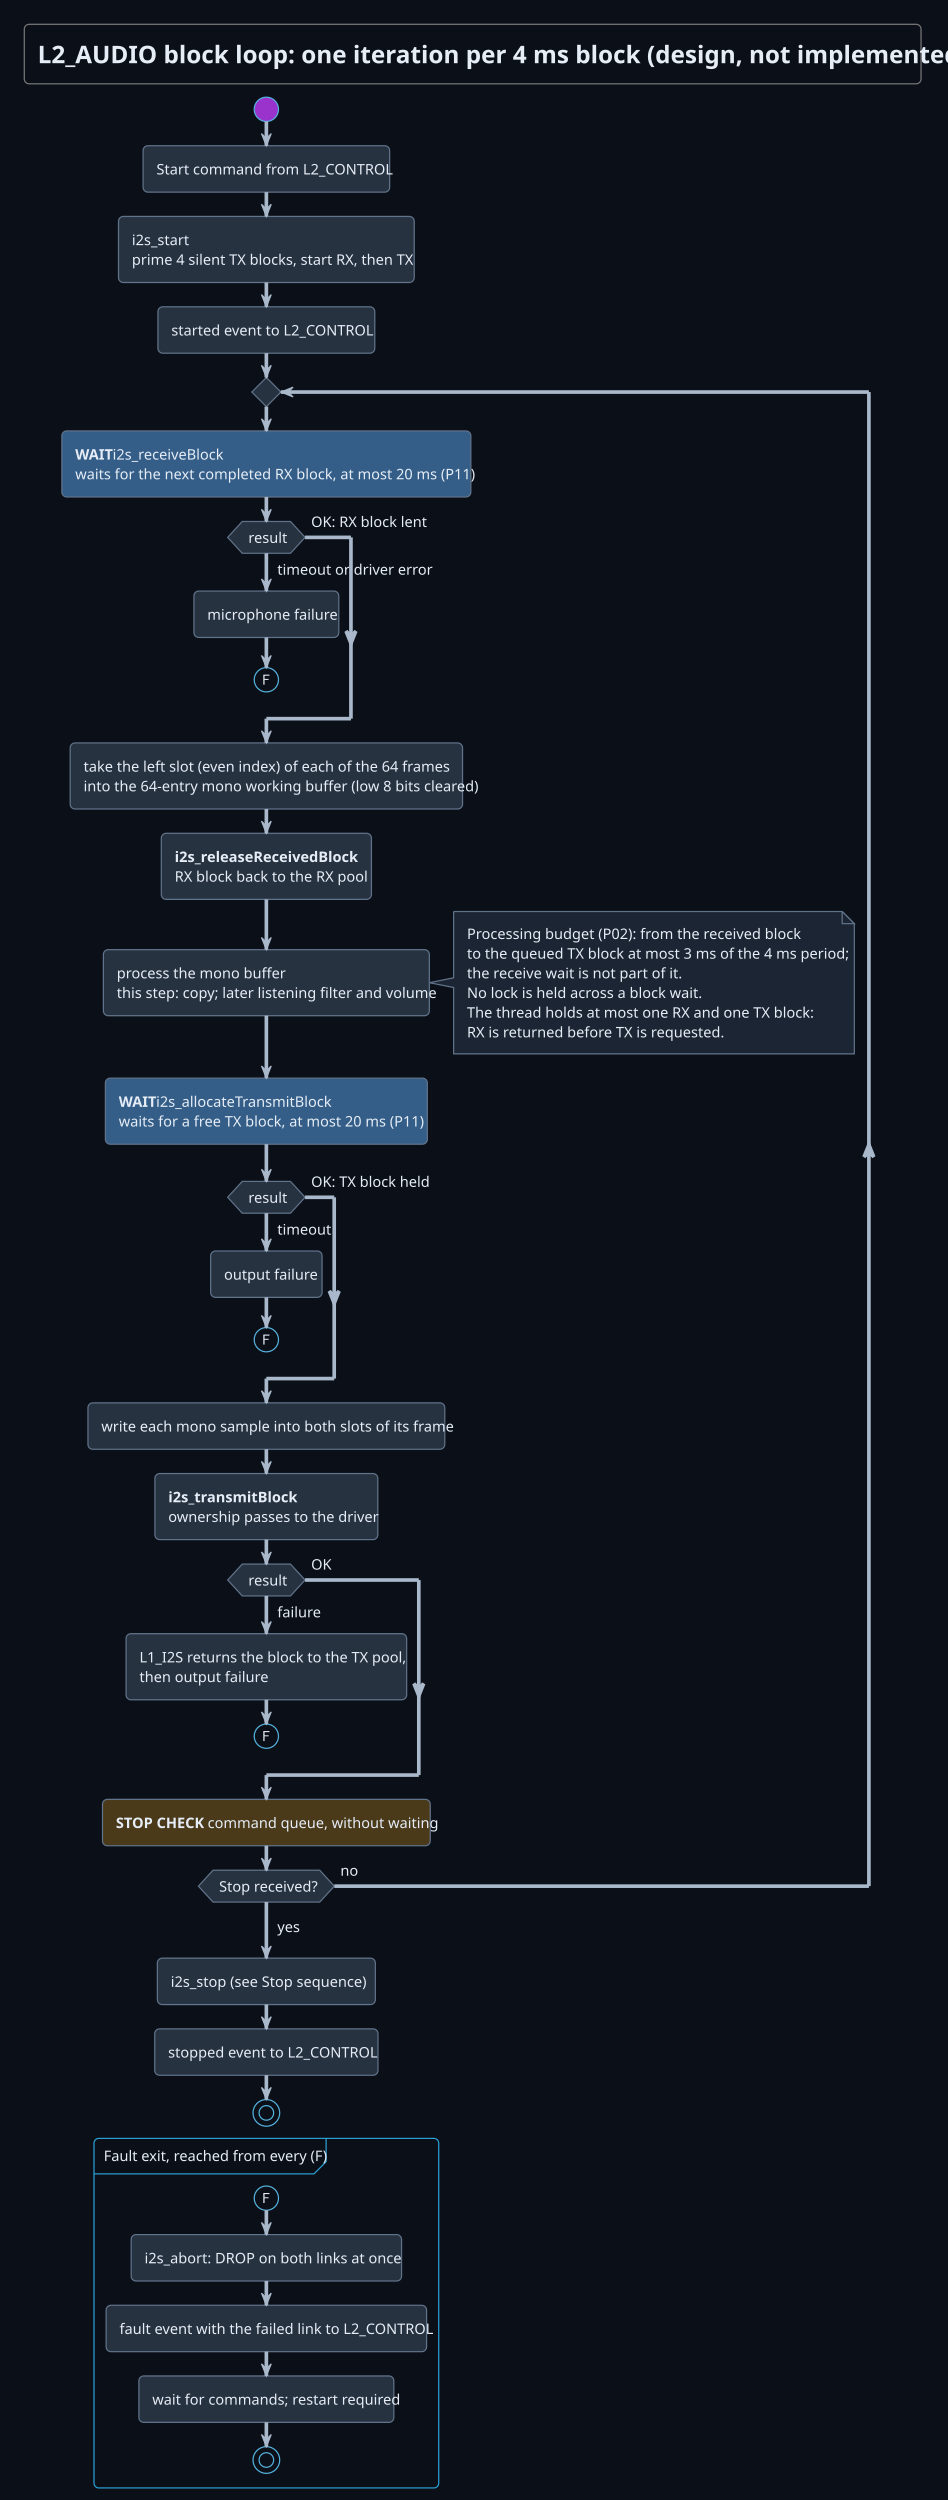
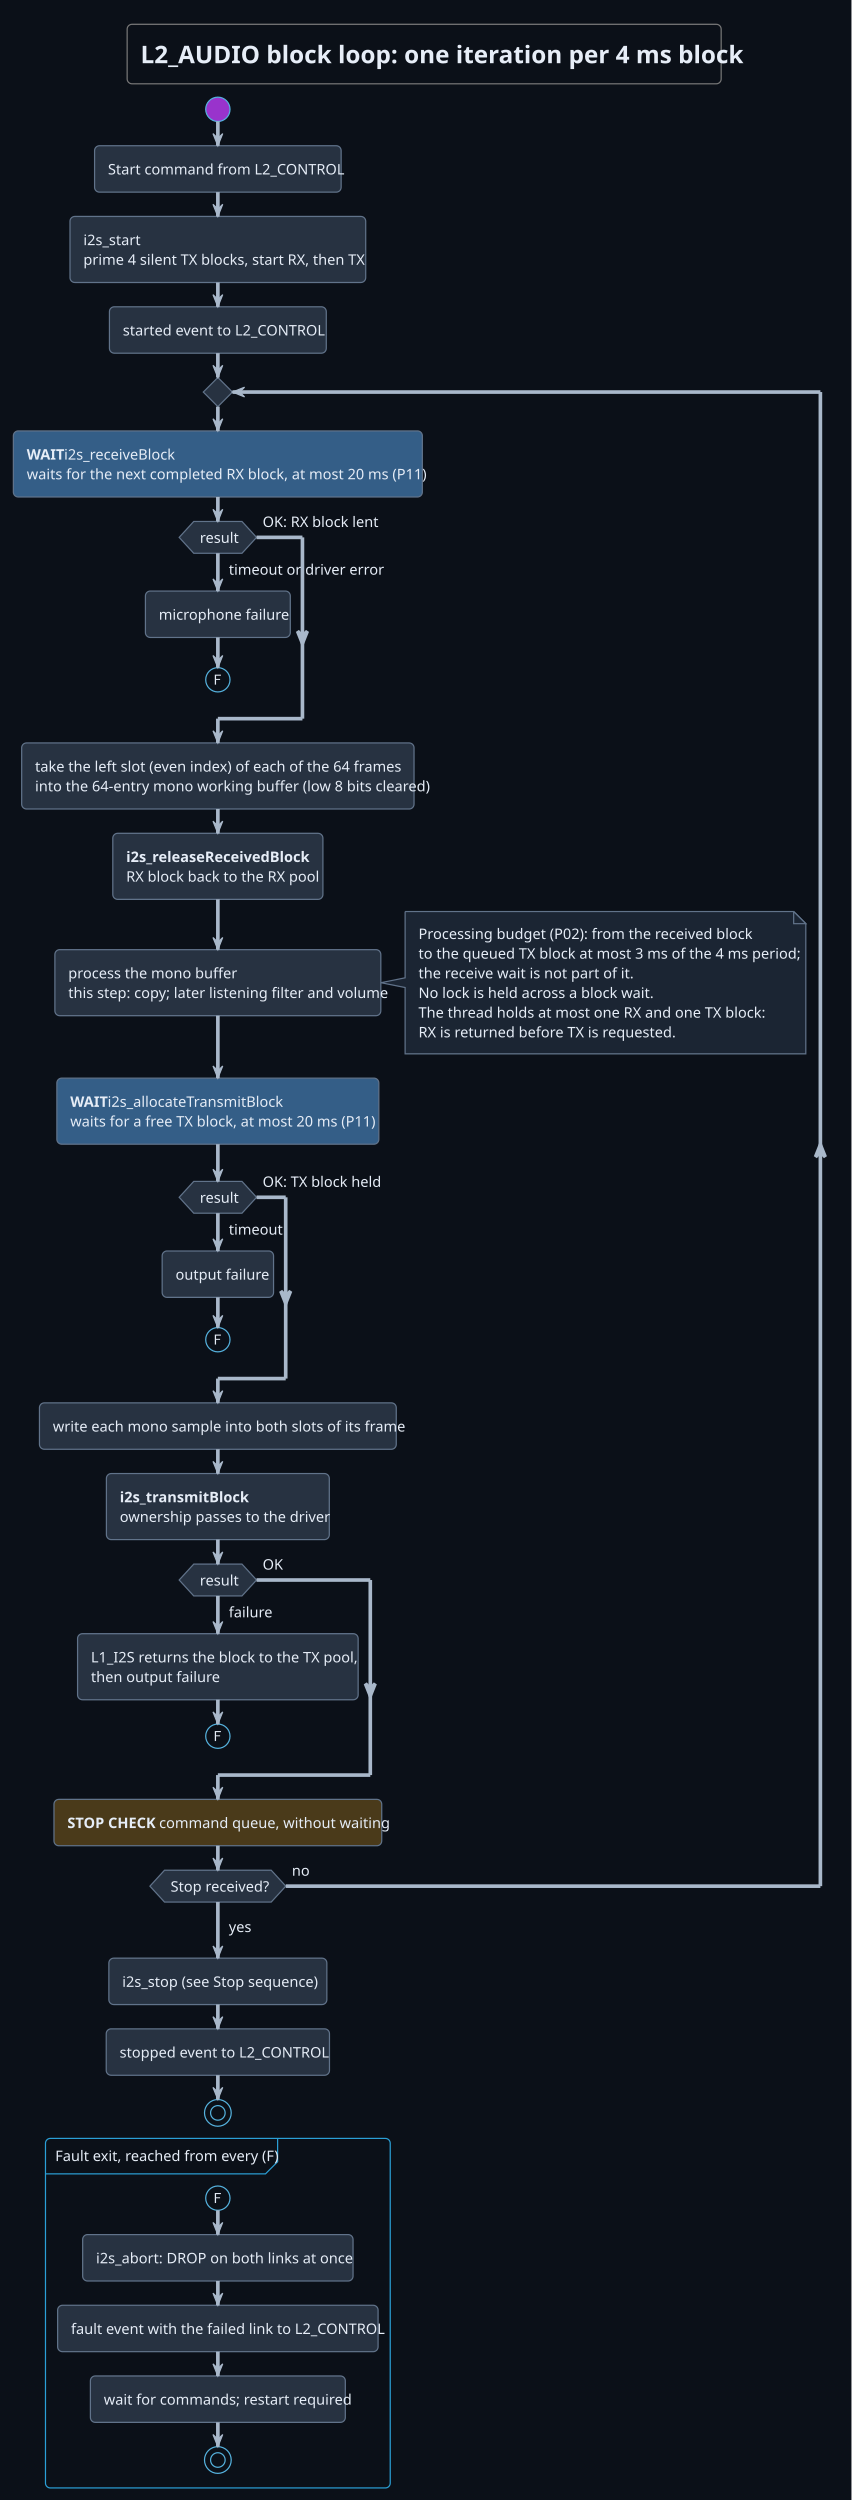
- <svg xmlns="http://www.w3.org/2000/svg" contentStyleType="text/css" data-diagram-type="ACTIVITY" height="2144.792px" preserveAspectRatio="none" style="width:813px;height:2144px;background:#0B1018;" version="1.1" viewBox="0 0 813 2144" width="813.542px" zoomAndPan="magnify">
+ <svg xmlns="http://www.w3.org/2000/svg" contentStyleType="text/css" data-diagram-type="ACTIVITY" height="2144.792px" preserveAspectRatio="none" style="width:730px;height:2144px;background:#0B1018;" version="1.1" viewBox="0 0 730 2144" width="730.208px" zoomAndPan="magnify">
  <defs />
  <g>
-     <rect fill="#0B1018" height="2144.792" style="stroke:none;stroke-width:1.042;" width="813.542" x="0" y="0" />
+     <rect fill="#0B1018" height="2144.792" style="stroke:none;stroke-width:1.042;" width="730.208" x="0" y="0" />
    <g class="title" data-source-line="18">
-       <rect fill="none" height="51.033" rx="4.167" ry="4.167" style="stroke:#777777;stroke-width:1.042;" width="769.051" x="20.833" y="20.833" />
-       <text fill="#E6EDF7" font-family="sans-serif" font-size="20.833" font-weight="bold" lengthAdjust="spacing" textLength="746.134" x="32.292" y="54.224">L2_AUDIO block loop: one iteration per 4 ms block (design, not implemented)</text>
+       <rect fill="none" height="51.033" rx="4.167" ry="4.167" style="stroke:#777777;stroke-width:1.042;" width="509.428" x="109.044" y="20.833" />
+       <text fill="#E6EDF7" font-family="sans-serif" font-size="20.833" font-weight="bold" lengthAdjust="spacing" textLength="486.511" x="120.503" y="54.224">L2_AUDIO block loop: one iteration per 4 ms block</text>
    </g>
-     <ellipse cx="228.433" cy="93.742" fill="#9933CC" rx="10.417" ry="10.417" style="stroke:#55B2DE;stroke-width:1.042;" />
-     <rect fill="#273241" height="39.787" rx="4.167" ry="4.167" style="stroke:#61738A;stroke-width:1.042;" width="211.454" x="122.706" y="124.992" />
-     <text fill="#E6EDF7" font-family="sans-serif" font-size="12.5" lengthAdjust="spacing" textLength="188.538" x="134.164" y="149.609">Start command from L2_CONTROL</text>
-     <rect fill="#273241" height="56.657" rx="4.167" ry="4.167" style="stroke:#61738A;stroke-width:1.042;" width="253.605" x="101.631" y="185.612" />
-     <text fill="#E6EDF7" font-family="sans-serif" font-size="12.5" lengthAdjust="spacing" textLength="48.438" x="113.089" y="210.23">i2s_start</text>
-     <text fill="#E6EDF7" font-family="sans-serif" font-size="12.5" lengthAdjust="spacing" textLength="230.689" x="113.089" y="227.1">prime 4 silent TX blocks, start RX, then TX</text>
-     <rect fill="#273241" height="39.787" rx="4.167" ry="4.167" style="stroke:#61738A;stroke-width:1.042;" width="185.966" x="135.45" y="263.102" />
-     <text fill="#E6EDF7" font-family="sans-serif" font-size="12.5" lengthAdjust="spacing" textLength="163.049" x="146.909" y="287.72">started event to L2_CONTROL</text>
-     <rect fill="#345E87" height="56.657" rx="4.167" ry="4.167" style="stroke:#61738A;stroke-width:1.042;" width="350.749" x="53.059" y="369.556" />
-     <text fill="#E6EDF7" font-family="sans-serif" font-size="12.5" font-weight="bold" lengthAdjust="spacing" textLength="28.296" x="64.517" y="394.173">WAIT</text>
-     <text fill="#E6EDF7" font-family="sans-serif" font-size="12.5" lengthAdjust="spacing" textLength="91.626" x="96.561" y="394.173">i2s_receiveBlock</text>
-     <text fill="#E6EDF7" font-family="sans-serif" font-size="12.5" lengthAdjust="spacing" textLength="327.832" x="64.517" y="411.043">waits for the next completed RX block, at most 20 ms (P11)</text>
-     <rect fill="#273241" height="39.787" rx="4.167" ry="4.167" style="stroke:#61738A;stroke-width:1.042;" width="124.247" x="166.31" y="506.893" />
-     <text fill="#E6EDF7" font-family="sans-serif" font-size="12.5" lengthAdjust="spacing" textLength="101.331" x="177.768" y="531.51">microphone failure</text>
-     <ellipse cx="228.433" cy="582.985" fill="none" rx="10.417" ry="10.417" style="stroke:#55B2DE;stroke-width:1.042;" />
-     <path d="M231.07,579.502 L226.887,579.502 L226.887,582.237 L230.354,582.237 L230.354,583.083 L226.887,583.083 L226.887,587.152 L225.813,587.152 L225.813,578.575 L231.07,578.575 L231.07,579.502 Z " fill="#E6EDF7" />
-     <polygon fill="#273241" points="207.752,447.213,249.114,447.213,261.614,460.856,249.114,474.5,207.752,474.5,195.252,460.856,207.752,447.213" style="stroke:#61738A;stroke-width:1.042;" />
-     <text fill="#E6EDF7" font-family="sans-serif" font-size="12.5" lengthAdjust="spacing" textLength="118.799" x="237.808" y="492.867">timeout or driver error</text>
-     <text fill="#E6EDF7" font-family="sans-serif" font-size="12.5" lengthAdjust="spacing" textLength="30.945" x="212.961" y="465.58">result</text>
-     <text fill="#E6EDF7" font-family="sans-serif" font-size="12.5" lengthAdjust="spacing" textLength="94.617" x="266.822" y="451.937">OK: RX block lent</text>
-     <rect fill="#273241" height="56.657" rx="4.167" ry="4.167" style="stroke:#61738A;stroke-width:1.042;" width="336.479" x="60.194" y="637.152" />
-     <text fill="#E6EDF7" font-family="sans-serif" font-size="12.5" lengthAdjust="spacing" textLength="299.585" x="71.652" y="661.77">take the left slot (even index) of each of the 64 frames</text>
-     <text fill="#E6EDF7" font-family="sans-serif" font-size="12.5" lengthAdjust="spacing" textLength="313.562" x="71.652" y="678.64">into the 64-entry mono working buffer (low 8 bits cleared)</text>
-     <rect fill="#273241" height="56.657" rx="4.167" ry="4.167" style="stroke:#61738A;stroke-width:1.042;" width="180.192" x="138.337" y="714.642" />
-     <text fill="#E6EDF7" font-family="sans-serif" font-size="12.5" font-weight="bold" lengthAdjust="spacing" textLength="151.917" x="149.796" y="739.26">i2s_releaseReceivedBlock</text>
-     <text fill="#E6EDF7" font-family="sans-serif" font-size="12.5" lengthAdjust="spacing" textLength="157.275" x="149.796" y="756.13">RX block back to the RX pool</text>
-     <path d="M389.027,781.716 L389.027,838.576 L368.194,842.743 L389.027,846.91 L389.027,903.77 A0,0 0 0 0 389.027,903.77 L732.659,903.77 A0,0 0 0 0 732.659,903.77 L732.659,792.133 L722.242,781.716 L389.027,781.716 A0,0 0 0 0 389.027,781.716" fill="#1B2533" style="stroke:#61738A;stroke-width:1.042;" />
-     <path d="M722.242,781.716 L722.242,792.133 L732.659,792.133 L722.242,781.716" fill="#1B2533" style="stroke:#61738A;stroke-width:1.042;" />
-     <text fill="#E6EDF7" font-family="sans-serif" font-size="12.5" lengthAdjust="spacing" textLength="268.652" x="400.485" y="805.292">Processing budget (P02): from the received block</text>
-     <text fill="#E6EDF7" font-family="sans-serif" font-size="12.5" lengthAdjust="spacing" textLength="311.34" x="400.485" y="822.162">to the queued TX block at most 3 ms of the 4 ms period;</text>
-     <text fill="#E6EDF7" font-family="sans-serif" font-size="12.5" lengthAdjust="spacing" textLength="173.975" x="400.485" y="839.032">the receive wait is not part of it.</text>
-     <text fill="#E6EDF7" font-family="sans-serif" font-size="12.5" lengthAdjust="spacing" textLength="193.481" x="400.485" y="855.902">No lock is held across a block wait.</text>
-     <text fill="#E6EDF7" font-family="sans-serif" font-size="12.5" lengthAdjust="spacing" textLength="280.603" x="400.485" y="872.772">The thread holds at most one RX and one TX block:</text>
-     <text fill="#E6EDF7" font-family="sans-serif" font-size="12.5" lengthAdjust="spacing" textLength="207.935" x="400.485" y="889.642">RX is returned before TX is requested.</text>
-     <rect fill="#273241" height="56.657" rx="4.167" ry="4.167" style="stroke:#61738A;stroke-width:1.042;" width="279.521" x="88.673" y="814.414" />
-     <text fill="#E6EDF7" font-family="sans-serif" font-size="12.5" lengthAdjust="spacing" textLength="134.058" x="100.131" y="839.032">process the mono buffer</text>
-     <text fill="#E6EDF7" font-family="sans-serif" font-size="12.5" lengthAdjust="spacing" textLength="256.604" x="100.131" y="855.902">this step: copy; later listening filter and volume</text>
-     <rect fill="#345E87" height="56.657" rx="4.167" ry="4.167" style="stroke:#61738A;stroke-width:1.042;" width="276.127" x="90.37" y="924.603" />
-     <text fill="#E6EDF7" font-family="sans-serif" font-size="12.5" font-weight="bold" lengthAdjust="spacing" textLength="28.296" x="101.828" y="949.221">WAIT</text>
-     <text fill="#E6EDF7" font-family="sans-serif" font-size="12.5" lengthAdjust="spacing" textLength="143.298" x="133.871" y="949.221">i2s_allocateTransmitBlock</text>
-     <text fill="#E6EDF7" font-family="sans-serif" font-size="12.5" lengthAdjust="spacing" textLength="253.21" x="101.828" y="966.091">waits for a free TX block, at most 20 ms (P11)</text>
-     <rect fill="#273241" height="39.787" rx="4.167" ry="4.167" style="stroke:#61738A;stroke-width:1.042;" width="95.536" x="180.665" y="1072.839" />
-     <text fill="#E6EDF7" font-family="sans-serif" font-size="12.5" lengthAdjust="spacing" textLength="72.62" x="192.123" y="1097.457">output failure</text>
-     <ellipse cx="228.433" cy="1148.932" fill="none" rx="10.417" ry="10.417" style="stroke:#55B2DE;stroke-width:1.042;" />
-     <path d="M231.07,1145.449 L226.887,1145.449 L226.887,1148.183 L230.354,1148.183 L230.354,1149.03 L226.887,1149.03 L226.887,1153.099 L225.813,1153.099 L225.813,1144.521 L231.07,1144.521 L231.07,1145.449 Z " fill="#E6EDF7" />
-     <polygon fill="#273241" points="207.752,1013.159,249.114,1013.159,261.614,1026.803,249.114,1040.446,207.752,1040.446,195.252,1026.803,207.752,1013.159" style="stroke:#61738A;stroke-width:1.042;" />
-     <text fill="#E6EDF7" font-family="sans-serif" font-size="12.5" lengthAdjust="spacing" textLength="41.431" x="237.808" y="1058.813">timeout</text>
-     <text fill="#E6EDF7" font-family="sans-serif" font-size="12.5" lengthAdjust="spacing" textLength="30.945" x="212.961" y="1031.527">result</text>
-     <text fill="#E6EDF7" font-family="sans-serif" font-size="12.5" lengthAdjust="spacing" textLength="95.874" x="266.822" y="1017.883">OK: TX block held</text>
-     <rect fill="#273241" height="39.787" rx="4.167" ry="4.167" style="stroke:#61738A;stroke-width:1.042;" width="305.998" x="75.434" y="1203.099" />
-     <text fill="#E6EDF7" font-family="sans-serif" font-size="12.5" lengthAdjust="spacing" textLength="283.081" x="86.893" y="1227.716">write each mono sample into both slots of its frame</text>
-     <rect fill="#273241" height="56.657" rx="4.167" ry="4.167" style="stroke:#61738A;stroke-width:1.042;" width="191.154" x="132.856" y="1263.719" />
-     <text fill="#E6EDF7" font-family="sans-serif" font-size="12.5" font-weight="bold" lengthAdjust="spacing" textLength="104.761" x="144.315" y="1288.336">i2s_transmitBlock</text>
-     <text fill="#E6EDF7" font-family="sans-serif" font-size="12.5" lengthAdjust="spacing" textLength="168.237" x="144.315" y="1305.206">ownership passes to the driver</text>
-     <rect fill="#273241" height="56.657" rx="4.167" ry="4.167" style="stroke:#61738A;stroke-width:1.042;" width="240.629" x="108.119" y="1401.056" />
-     <text fill="#E6EDF7" font-family="sans-serif" font-size="12.5" lengthAdjust="spacing" textLength="217.712" x="119.577" y="1425.673">L1_I2S returns the block to the TX pool,</text>
-     <text fill="#E6EDF7" font-family="sans-serif" font-size="12.5" lengthAdjust="spacing" textLength="100.574" x="119.577" y="1442.543">then output failure</text>
-     <ellipse cx="228.433" cy="1488.963" fill="none" rx="10.417" ry="10.417" style="stroke:#55B2DE;stroke-width:1.042;" />
-     <path d="M231.07,1485.48 L226.887,1485.48 L226.887,1488.214 L230.354,1488.214 L230.354,1489.061 L226.887,1489.061 L226.887,1493.13 L225.813,1493.13 L225.813,1484.552 L231.07,1484.552 L231.07,1485.48 Z " fill="#E6EDF7" />
-     <polygon fill="#273241" points="207.752,1341.376,249.114,1341.376,261.614,1355.019,249.114,1368.662,207.752,1368.662,195.252,1355.019,207.752,1341.376" style="stroke:#61738A;stroke-width:1.042;" />
-     <text fill="#E6EDF7" font-family="sans-serif" font-size="12.5" lengthAdjust="spacing" textLength="33.935" x="237.808" y="1387.03">failure</text>
-     <text fill="#E6EDF7" font-family="sans-serif" font-size="12.5" lengthAdjust="spacing" textLength="30.945" x="212.961" y="1359.743">result</text>
-     <text fill="#E6EDF7" font-family="sans-serif" font-size="12.5" lengthAdjust="spacing" textLength="15.979" x="266.822" y="1346.1">OK</text>
-     <rect fill="#4A3A1A" height="39.787" rx="4.167" ry="4.167" style="stroke:#61738A;stroke-width:1.042;" width="281.083" x="87.892" y="1543.13" />
-     <text fill="#E6EDF7" font-family="sans-serif" font-size="12.5" font-weight="bold" lengthAdjust="spacing" textLength="74.939" x="99.35" y="1567.747">STOP CHECK</text>
-     <text fill="#E6EDF7" font-family="sans-serif" font-size="12.5" lengthAdjust="spacing" textLength="179.48" x="178.036" y="1567.747">command queue, without waiting</text>
-     <polygon fill="#273241" points="228.433,323.722,240.933,336.222,228.433,348.722,215.933,336.222,228.433,323.722" style="stroke:#61738A;stroke-width:1.042;" />
-     <polygon fill="#273241" points="182.667,1603.916,274.199,1603.916,286.699,1617.56,274.199,1631.203,182.667,1631.203,170.167,1617.56,182.667,1603.916" style="stroke:#61738A;stroke-width:1.042;" />
-     <text fill="#E6EDF7" font-family="sans-serif" font-size="12.5" lengthAdjust="spacing" textLength="81.116" x="187.875" y="1622.284">Stop received?</text>
-     <text fill="#E6EDF7" font-family="sans-serif" font-size="12.5" lengthAdjust="spacing" textLength="13.477" x="291.908" y="1608.64">no</text>
-     <rect fill="#273241" height="39.787" rx="4.167" ry="4.167" style="stroke:#61738A;stroke-width:1.042;" width="186.942" x="134.962" y="1679.323" />
-     <text fill="#E6EDF7" font-family="sans-serif" font-size="12.5" lengthAdjust="spacing" textLength="164.026" x="146.42" y="1703.941">i2s_stop (see Stop sequence)</text>
-     <rect fill="#273241" height="39.787" rx="4.167" ry="4.167" style="stroke:#61738A;stroke-width:1.042;" width="191.459" x="132.704" y="1739.943" />
-     <text fill="#E6EDF7" font-family="sans-serif" font-size="12.5" lengthAdjust="spacing" textLength="168.542" x="144.162" y="1764.561">stopped event to L2_CONTROL</text>
-     <ellipse cx="228.433" cy="1812.022" fill="none" rx="11.458" ry="11.458" style="stroke:#55B2DE;stroke-width:1.042;" />
-     <ellipse cx="228.433" cy="1812.022" fill="none" rx="6.25" ry="6.25" style="stroke:#55B2DE;stroke-width:1.042;" />
-     <rect fill="none" height="299.772" rx="4.167" ry="4.167" style="stroke:#2A9FD6;stroke-width:1.042;" width="295.654" x="80.606" y="1833.897" />
-     <path d="M279.687,1833.897 L279.687,1853.892 L269.27,1864.309 L80.606,1864.309" fill="none" style="stroke:#2A9FD6;stroke-width:1.042;" />
-     <text fill="#E6EDF7" font-family="sans-serif" font-size="12.5" lengthAdjust="spacing" textLength="178.247" x="88.939" y="1853.306">Fault exit, reached from every (F)</text>
-     <ellipse cx="228.433" cy="1885.142" fill="none" rx="10.417" ry="10.417" style="stroke:#55B2DE;stroke-width:1.042;" />
-     <path d="M231.07,1881.659 L226.887,1881.659 L226.887,1884.393 L230.354,1884.393 L230.354,1885.24 L226.887,1885.24 L226.887,1889.309 L225.813,1889.309 L225.813,1880.731 L231.07,1880.731 L231.07,1881.659 Z " fill="#E6EDF7" />
-     <rect fill="#273241" height="39.787" rx="4.167" ry="4.167" style="stroke:#61738A;stroke-width:1.042;" width="231.877" x="112.495" y="1916.392" />
-     <text fill="#E6EDF7" font-family="sans-serif" font-size="12.5" lengthAdjust="spacing" textLength="208.96" x="123.953" y="1941.009">i2s_abort: DROP on both links at once</text>
-     <rect fill="#273241" height="39.787" rx="4.167" ry="4.167" style="stroke:#61738A;stroke-width:1.042;" width="274.821" x="91.023" y="1977.012" />
-     <text fill="#E6EDF7" font-family="sans-serif" font-size="12.5" lengthAdjust="spacing" textLength="251.904" x="102.481" y="2001.63">fault event with the failed link to L2_CONTROL</text>
-     <rect fill="#273241" height="39.787" rx="4.167" ry="4.167" style="stroke:#61738A;stroke-width:1.042;" width="218.62" x="119.123" y="2037.632" />
-     <text fill="#E6EDF7" font-family="sans-serif" font-size="12.5" lengthAdjust="spacing" textLength="195.703" x="130.582" y="2062.25">wait for commands; restart required</text>
-     <ellipse cx="228.433" cy="2109.711" fill="none" rx="11.458" ry="11.458" style="stroke:#55B2DE;stroke-width:1.042;" />
-     <ellipse cx="228.433" cy="2109.711" fill="none" rx="6.25" ry="6.25" style="stroke:#55B2DE;stroke-width:1.042;" />
-     <line style="stroke:#A9B8CA;stroke-width:3.125;" x1="228.433" x2="228.433" y1="104.159" y2="124.992" />
-     <polygon fill="#A9B8CA" points="224.267,114.575,228.433,124.992,232.6,114.575,228.433,118.742" style="stroke:#A9B8CA;stroke-width:1.042;" />
-     <line style="stroke:#A9B8CA;stroke-width:3.125;" x1="228.433" x2="228.433" y1="164.779" y2="185.612" />
-     <polygon fill="#A9B8CA" points="224.267,175.195,228.433,185.612,232.6,175.195,228.433,179.362" style="stroke:#A9B8CA;stroke-width:1.042;" />
-     <line style="stroke:#A9B8CA;stroke-width:3.125;" x1="228.433" x2="228.433" y1="242.269" y2="263.102" />
-     <polygon fill="#A9B8CA" points="224.267,252.685,228.433,263.102,232.6,252.685,228.433,256.852" style="stroke:#A9B8CA;stroke-width:1.042;" />
-     <line style="stroke:#A9B8CA;stroke-width:3.125;" x1="228.433" x2="228.433" y1="546.68" y2="572.569" />
-     <polygon fill="#A9B8CA" points="224.267,562.152,228.433,572.569,232.6,562.152,228.433,566.319" style="stroke:#A9B8CA;stroke-width:1.042;" />
-     <line style="stroke:#A9B8CA;stroke-width:3.125;" x1="228.433" x2="228.433" y1="474.5" y2="506.893" />
-     <polygon fill="#A9B8CA" points="224.267,496.476,228.433,506.893,232.6,496.476,228.433,500.643" style="stroke:#A9B8CA;stroke-width:1.042;" />
-     <line style="stroke:#A9B8CA;stroke-width:3.125;" x1="261.614" x2="300.974" y1="460.856" y2="460.856" />
-     <polygon fill="#A9B8CA" points="296.807,541.319,300.974,551.735,305.14,541.319,300.974,545.485" style="stroke:#A9B8CA;stroke-width:3.125;" />
-     <line style="stroke:#A9B8CA;stroke-width:3.125;" x1="300.974" x2="300.974" y1="460.856" y2="616.319" />
-     <line style="stroke:#A9B8CA;stroke-width:3.125;" x1="300.974" x2="228.433" y1="616.319" y2="616.319" />
-     <line style="stroke:#A9B8CA;stroke-width:3.125;" x1="228.433" x2="228.433" y1="616.319" y2="637.152" />
-     <polygon fill="#A9B8CA" points="224.267,626.735,228.433,637.152,232.6,626.735,228.433,630.902" style="stroke:#A9B8CA;stroke-width:1.042;" />
-     <line style="stroke:#A9B8CA;stroke-width:3.125;" x1="228.433" x2="228.433" y1="426.213" y2="447.213" />
-     <polygon fill="#A9B8CA" points="224.267,436.796,228.433,447.213,232.6,436.796,228.433,440.963" style="stroke:#A9B8CA;stroke-width:1.042;" />
-     <line style="stroke:#A9B8CA;stroke-width:3.125;" x1="228.433" x2="228.433" y1="693.809" y2="714.642" />
-     <polygon fill="#A9B8CA" points="224.267,704.226,228.433,714.642,232.6,704.226,228.433,708.392" style="stroke:#A9B8CA;stroke-width:1.042;" />
-     <line style="stroke:#A9B8CA;stroke-width:3.125;" x1="228.433" x2="228.433" y1="771.299" y2="814.414" />
-     <polygon fill="#A9B8CA" points="224.267,803.998,228.433,814.414,232.6,803.998,228.433,808.164" style="stroke:#A9B8CA;stroke-width:1.042;" />
-     <line style="stroke:#A9B8CA;stroke-width:3.125;" x1="228.433" x2="228.433" y1="871.071" y2="924.603" />
-     <polygon fill="#A9B8CA" points="224.267,914.187,228.433,924.603,232.6,914.187,228.433,918.353" style="stroke:#A9B8CA;stroke-width:1.042;" />
-     <line style="stroke:#A9B8CA;stroke-width:3.125;" x1="228.433" x2="228.433" y1="1112.626" y2="1138.515" />
-     <polygon fill="#A9B8CA" points="224.267,1128.099,228.433,1138.515,232.6,1128.099,228.433,1132.265" style="stroke:#A9B8CA;stroke-width:1.042;" />
-     <line style="stroke:#A9B8CA;stroke-width:3.125;" x1="228.433" x2="228.433" y1="1040.446" y2="1072.839" />
-     <polygon fill="#A9B8CA" points="224.267,1062.423,228.433,1072.839,232.6,1062.423,228.433,1066.589" style="stroke:#A9B8CA;stroke-width:1.042;" />
-     <line style="stroke:#A9B8CA;stroke-width:3.125;" x1="261.614" x2="286.618" y1="1026.803" y2="1026.803" />
-     <polygon fill="#A9B8CA" points="282.451,1107.265,286.618,1117.682,290.785,1107.265,286.618,1111.432" style="stroke:#A9B8CA;stroke-width:3.125;" />
-     <line style="stroke:#A9B8CA;stroke-width:3.125;" x1="286.618" x2="286.618" y1="1026.803" y2="1182.265" />
-     <line style="stroke:#A9B8CA;stroke-width:3.125;" x1="286.618" x2="228.433" y1="1182.265" y2="1182.265" />
-     <line style="stroke:#A9B8CA;stroke-width:3.125;" x1="228.433" x2="228.433" y1="1182.265" y2="1203.099" />
-     <polygon fill="#A9B8CA" points="224.267,1192.682,228.433,1203.099,232.6,1192.682,228.433,1196.849" style="stroke:#A9B8CA;stroke-width:1.042;" />
-     <line style="stroke:#A9B8CA;stroke-width:3.125;" x1="228.433" x2="228.433" y1="981.26" y2="1013.159" />
-     <polygon fill="#A9B8CA" points="224.267,1002.742,228.433,1013.159,232.6,1002.742,228.433,1006.909" style="stroke:#A9B8CA;stroke-width:1.042;" />
-     <line style="stroke:#A9B8CA;stroke-width:3.125;" x1="228.433" x2="228.433" y1="1242.885" y2="1263.719" />
-     <polygon fill="#A9B8CA" points="224.267,1253.302,228.433,1263.719,232.6,1253.302,228.433,1257.469" style="stroke:#A9B8CA;stroke-width:1.042;" />
-     <line style="stroke:#A9B8CA;stroke-width:3.125;" x1="228.433" x2="228.433" y1="1457.713" y2="1478.546" />
-     <polygon fill="#A9B8CA" points="224.267,1468.13,228.433,1478.546,232.6,1468.13,228.433,1472.296" style="stroke:#A9B8CA;stroke-width:1.042;" />
-     <line style="stroke:#A9B8CA;stroke-width:3.125;" x1="228.433" x2="228.433" y1="1368.662" y2="1401.056" />
-     <polygon fill="#A9B8CA" points="224.267,1390.639,228.433,1401.056,232.6,1390.639,228.433,1394.806" style="stroke:#A9B8CA;stroke-width:1.042;" />
-     <line style="stroke:#A9B8CA;stroke-width:3.125;" x1="261.614" x2="359.164" y1="1355.019" y2="1355.019" />
-     <polygon fill="#A9B8CA" points="354.998,1443.917,359.164,1454.333,363.331,1443.917,359.164,1448.083" style="stroke:#A9B8CA;stroke-width:3.125;" />
-     <line style="stroke:#A9B8CA;stroke-width:3.125;" x1="359.164" x2="359.164" y1="1355.019" y2="1522.296" />
-     <line style="stroke:#A9B8CA;stroke-width:3.125;" x1="359.164" x2="228.433" y1="1522.296" y2="1522.296" />
-     <line style="stroke:#A9B8CA;stroke-width:3.125;" x1="228.433" x2="228.433" y1="1522.296" y2="1543.13" />
-     <polygon fill="#A9B8CA" points="224.267,1532.713,228.433,1543.13,232.6,1532.713,228.433,1536.88" style="stroke:#A9B8CA;stroke-width:1.042;" />
-     <line style="stroke:#A9B8CA;stroke-width:3.125;" x1="228.433" x2="228.433" y1="1320.376" y2="1341.376" />
-     <polygon fill="#A9B8CA" points="224.267,1330.959,228.433,1341.376,232.6,1330.959,228.433,1335.126" style="stroke:#A9B8CA;stroke-width:1.042;" />
-     <line style="stroke:#A9B8CA;stroke-width:3.125;" x1="228.433" x2="228.433" y1="348.722" y2="369.556" />
-     <polygon fill="#A9B8CA" points="224.267,359.139,228.433,369.556,232.6,359.139,228.433,363.306" style="stroke:#A9B8CA;stroke-width:1.042;" />
-     <line style="stroke:#A9B8CA;stroke-width:3.125;" x1="286.699" x2="745.159" y1="1617.56" y2="1617.56" />
-     <polygon fill="#A9B8CA" points="740.992,992.159,745.159,981.742,749.326,992.159,745.159,987.992" style="stroke:#A9B8CA;stroke-width:3.125;" />
-     <line style="stroke:#A9B8CA;stroke-width:3.125;" x1="745.159" x2="745.159" y1="336.222" y2="1617.56" />
-     <line style="stroke:#A9B8CA;stroke-width:3.125;" x1="745.159" x2="240.933" y1="336.222" y2="336.222" />
-     <polygon fill="#A9B8CA" points="251.35,332.056,240.933,336.222,251.35,340.389,247.183,336.222" style="stroke:#A9B8CA;stroke-width:1.042;" />
-     <line style="stroke:#A9B8CA;stroke-width:3.125;" x1="228.433" x2="228.433" y1="1582.916" y2="1603.916" />
-     <polygon fill="#A9B8CA" points="224.267,1593.5,228.433,1603.916,232.6,1593.5,228.433,1597.666" style="stroke:#A9B8CA;stroke-width:1.042;" />
-     <line style="stroke:#A9B8CA;stroke-width:3.125;" x1="228.433" x2="228.433" y1="302.889" y2="323.722" />
-     <polygon fill="#A9B8CA" points="224.267,313.306,228.433,323.722,232.6,313.306,228.433,317.472" style="stroke:#A9B8CA;stroke-width:1.042;" />
-     <line style="stroke:#A9B8CA;stroke-width:3.125;" x1="228.433" x2="228.433" y1="1631.203" y2="1679.323" />
-     <polygon fill="#A9B8CA" points="224.267,1668.907,228.433,1679.323,232.6,1668.907,228.433,1673.073" style="stroke:#A9B8CA;stroke-width:1.042;" />
-     <text fill="#E6EDF7" font-family="sans-serif" font-size="12.5" lengthAdjust="spacing" textLength="18.481" x="237.808" y="1656.928">yes</text>
-     <line style="stroke:#A9B8CA;stroke-width:3.125;" x1="228.433" x2="228.433" y1="1719.11" y2="1739.943" />
-     <polygon fill="#A9B8CA" points="224.267,1729.527,228.433,1739.943,232.6,1729.527,228.433,1733.693" style="stroke:#A9B8CA;stroke-width:1.042;" />
-     <line style="stroke:#A9B8CA;stroke-width:3.125;" x1="228.433" x2="228.433" y1="1779.73" y2="1800.564" />
-     <polygon fill="#A9B8CA" points="224.267,1790.147,228.433,1800.564,232.6,1790.147,228.433,1794.314" style="stroke:#A9B8CA;stroke-width:1.042;" />
-     <line style="stroke:#A9B8CA;stroke-width:3.125;" x1="228.433" x2="228.433" y1="1895.559" y2="1916.392" />
-     <polygon fill="#A9B8CA" points="224.267,1905.975,228.433,1916.392,232.6,1905.975,228.433,1910.142" style="stroke:#A9B8CA;stroke-width:1.042;" />
-     <line style="stroke:#A9B8CA;stroke-width:3.125;" x1="228.433" x2="228.433" y1="1956.179" y2="1977.012" />
-     <polygon fill="#A9B8CA" points="224.267,1966.595,228.433,1977.012,232.6,1966.595,228.433,1970.762" style="stroke:#A9B8CA;stroke-width:1.042;" />
-     <line style="stroke:#A9B8CA;stroke-width:3.125;" x1="228.433" x2="228.433" y1="2016.799" y2="2037.632" />
-     <polygon fill="#A9B8CA" points="224.267,2027.216,228.433,2037.632,232.6,2027.216,228.433,2031.382" style="stroke:#A9B8CA;stroke-width:1.042;" />
-     <line style="stroke:#A9B8CA;stroke-width:3.125;" x1="228.433" x2="228.433" y1="2077.419" y2="2098.252" />
-     <polygon fill="#A9B8CA" points="224.267,2087.836,228.433,2098.252,232.6,2087.836,228.433,2092.002" style="stroke:#A9B8CA;stroke-width:1.042;" />
+     <ellipse cx="186.833" cy="93.742" fill="#9933CC" rx="10.417" ry="10.417" style="stroke:#55B2DE;stroke-width:1.042;" />
+     <rect fill="#273241" height="39.787" rx="4.167" ry="4.167" style="stroke:#61738A;stroke-width:1.042;" width="211.454" x="81.106" y="124.992" />
+     <text fill="#E6EDF7" font-family="sans-serif" font-size="12.5" lengthAdjust="spacing" textLength="188.538" x="92.564" y="149.609">Start command from L2_CONTROL</text>
+     <rect fill="#273241" height="56.657" rx="4.167" ry="4.167" style="stroke:#61738A;stroke-width:1.042;" width="253.605" x="60.03" y="185.612" />
+     <text fill="#E6EDF7" font-family="sans-serif" font-size="12.5" lengthAdjust="spacing" textLength="48.438" x="71.488" y="210.23">i2s_start</text>
+     <text fill="#E6EDF7" font-family="sans-serif" font-size="12.5" lengthAdjust="spacing" textLength="230.689" x="71.488" y="227.1">prime 4 silent TX blocks, start RX, then TX</text>
+     <rect fill="#273241" height="39.787" rx="4.167" ry="4.167" style="stroke:#61738A;stroke-width:1.042;" width="185.966" x="93.85" y="263.102" />
+     <text fill="#E6EDF7" font-family="sans-serif" font-size="12.5" lengthAdjust="spacing" textLength="163.049" x="105.308" y="287.72">started event to L2_CONTROL</text>
+     <rect fill="#345E87" height="56.657" rx="4.167" ry="4.167" style="stroke:#61738A;stroke-width:1.042;" width="350.749" x="11.458" y="369.556" />
+     <text fill="#E6EDF7" font-family="sans-serif" font-size="12.5" font-weight="bold" lengthAdjust="spacing" textLength="28.296" x="22.917" y="394.173">WAIT</text>
+     <text fill="#E6EDF7" font-family="sans-serif" font-size="12.5" lengthAdjust="spacing" textLength="91.626" x="54.96" y="394.173">i2s_receiveBlock</text>
+     <text fill="#E6EDF7" font-family="sans-serif" font-size="12.5" lengthAdjust="spacing" textLength="327.832" x="22.917" y="411.043">waits for the next completed RX block, at most 20 ms (P11)</text>
+     <rect fill="#273241" height="39.787" rx="4.167" ry="4.167" style="stroke:#61738A;stroke-width:1.042;" width="124.247" x="124.709" y="506.893" />
+     <text fill="#E6EDF7" font-family="sans-serif" font-size="12.5" lengthAdjust="spacing" textLength="101.331" x="136.167" y="531.51">microphone failure</text>
+     <ellipse cx="186.833" cy="582.985" fill="none" rx="10.417" ry="10.417" style="stroke:#55B2DE;stroke-width:1.042;" />
+     <path d="M189.469,579.502 L185.286,579.502 L185.286,582.237 L188.753,582.237 L188.753,583.083 L185.286,583.083 L185.286,587.152 L184.212,587.152 L184.212,578.575 L189.469,578.575 L189.469,579.502 Z " fill="#E6EDF7" />
+     <polygon fill="#273241" points="166.152,447.213,207.513,447.213,220.013,460.856,207.513,474.5,166.152,474.5,153.652,460.856,166.152,447.213" style="stroke:#61738A;stroke-width:1.042;" />
+     <text fill="#E6EDF7" font-family="sans-serif" font-size="12.5" lengthAdjust="spacing" textLength="118.799" x="196.208" y="492.867">timeout or driver error</text>
+     <text fill="#E6EDF7" font-family="sans-serif" font-size="12.5" lengthAdjust="spacing" textLength="30.945" x="171.36" y="465.58">result</text>
+     <text fill="#E6EDF7" font-family="sans-serif" font-size="12.5" lengthAdjust="spacing" textLength="94.617" x="225.222" y="451.937">OK: RX block lent</text>
+     <rect fill="#273241" height="56.657" rx="4.167" ry="4.167" style="stroke:#61738A;stroke-width:1.042;" width="336.479" x="18.593" y="637.152" />
+     <text fill="#E6EDF7" font-family="sans-serif" font-size="12.5" lengthAdjust="spacing" textLength="299.585" x="30.052" y="661.77">take the left slot (even index) of each of the 64 frames</text>
+     <text fill="#E6EDF7" font-family="sans-serif" font-size="12.5" lengthAdjust="spacing" textLength="313.562" x="30.052" y="678.64">into the 64-entry mono working buffer (low 8 bits cleared)</text>
+     <rect fill="#273241" height="56.657" rx="4.167" ry="4.167" style="stroke:#61738A;stroke-width:1.042;" width="180.192" x="96.737" y="714.642" />
+     <text fill="#E6EDF7" font-family="sans-serif" font-size="12.5" font-weight="bold" lengthAdjust="spacing" textLength="151.917" x="108.195" y="739.26">i2s_releaseReceivedBlock</text>
+     <text fill="#E6EDF7" font-family="sans-serif" font-size="12.5" lengthAdjust="spacing" textLength="157.275" x="108.195" y="756.13">RX block back to the RX pool</text>
+     <path d="M347.426,781.716 L347.426,838.576 L326.593,842.743 L347.426,846.91 L347.426,903.77 A0,0 0 0 0 347.426,903.77 L691.058,903.77 A0,0 0 0 0 691.058,903.77 L691.058,792.133 L680.642,781.716 L347.426,781.716 A0,0 0 0 0 347.426,781.716" fill="#1B2533" style="stroke:#61738A;stroke-width:1.042;" />
+     <path d="M680.642,781.716 L680.642,792.133 L691.058,792.133 L680.642,781.716" fill="#1B2533" style="stroke:#61738A;stroke-width:1.042;" />
+     <text fill="#E6EDF7" font-family="sans-serif" font-size="12.5" lengthAdjust="spacing" textLength="268.652" x="358.885" y="805.292">Processing budget (P02): from the received block</text>
+     <text fill="#E6EDF7" font-family="sans-serif" font-size="12.5" lengthAdjust="spacing" textLength="311.34" x="358.885" y="822.162">to the queued TX block at most 3 ms of the 4 ms period;</text>
+     <text fill="#E6EDF7" font-family="sans-serif" font-size="12.5" lengthAdjust="spacing" textLength="173.975" x="358.885" y="839.032">the receive wait is not part of it.</text>
+     <text fill="#E6EDF7" font-family="sans-serif" font-size="12.5" lengthAdjust="spacing" textLength="193.481" x="358.885" y="855.902">No lock is held across a block wait.</text>
+     <text fill="#E6EDF7" font-family="sans-serif" font-size="12.5" lengthAdjust="spacing" textLength="280.603" x="358.885" y="872.772">The thread holds at most one RX and one TX block:</text>
+     <text fill="#E6EDF7" font-family="sans-serif" font-size="12.5" lengthAdjust="spacing" textLength="207.935" x="358.885" y="889.642">RX is returned before TX is requested.</text>
+     <rect fill="#273241" height="56.657" rx="4.167" ry="4.167" style="stroke:#61738A;stroke-width:1.042;" width="279.521" x="47.072" y="814.414" />
+     <text fill="#E6EDF7" font-family="sans-serif" font-size="12.5" lengthAdjust="spacing" textLength="134.058" x="58.531" y="839.032">process the mono buffer</text>
+     <text fill="#E6EDF7" font-family="sans-serif" font-size="12.5" lengthAdjust="spacing" textLength="256.604" x="58.531" y="855.902">this step: copy; later listening filter and volume</text>
+     <rect fill="#345E87" height="56.657" rx="4.167" ry="4.167" style="stroke:#61738A;stroke-width:1.042;" width="276.127" x="48.769" y="924.603" />
+     <text fill="#E6EDF7" font-family="sans-serif" font-size="12.5" font-weight="bold" lengthAdjust="spacing" textLength="28.296" x="60.227" y="949.221">WAIT</text>
+     <text fill="#E6EDF7" font-family="sans-serif" font-size="12.5" lengthAdjust="spacing" textLength="143.298" x="92.271" y="949.221">i2s_allocateTransmitBlock</text>
+     <text fill="#E6EDF7" font-family="sans-serif" font-size="12.5" lengthAdjust="spacing" textLength="253.21" x="60.227" y="966.091">waits for a free TX block, at most 20 ms (P11)</text>
+     <rect fill="#273241" height="39.787" rx="4.167" ry="4.167" style="stroke:#61738A;stroke-width:1.042;" width="95.536" x="139.065" y="1072.839" />
+     <text fill="#E6EDF7" font-family="sans-serif" font-size="12.5" lengthAdjust="spacing" textLength="72.62" x="150.523" y="1097.457">output failure</text>
+     <ellipse cx="186.833" cy="1148.932" fill="none" rx="10.417" ry="10.417" style="stroke:#55B2DE;stroke-width:1.042;" />
+     <path d="M189.469,1145.449 L185.286,1145.449 L185.286,1148.183 L188.753,1148.183 L188.753,1149.03 L185.286,1149.03 L185.286,1153.099 L184.212,1153.099 L184.212,1144.521 L189.469,1144.521 L189.469,1145.449 Z " fill="#E6EDF7" />
+     <polygon fill="#273241" points="166.152,1013.159,207.513,1013.159,220.013,1026.803,207.513,1040.446,166.152,1040.446,153.652,1026.803,166.152,1013.159" style="stroke:#61738A;stroke-width:1.042;" />
+     <text fill="#E6EDF7" font-family="sans-serif" font-size="12.5" lengthAdjust="spacing" textLength="41.431" x="196.208" y="1058.813">timeout</text>
+     <text fill="#E6EDF7" font-family="sans-serif" font-size="12.5" lengthAdjust="spacing" textLength="30.945" x="171.36" y="1031.527">result</text>
+     <text fill="#E6EDF7" font-family="sans-serif" font-size="12.5" lengthAdjust="spacing" textLength="95.874" x="225.222" y="1017.883">OK: TX block held</text>
+     <rect fill="#273241" height="39.787" rx="4.167" ry="4.167" style="stroke:#61738A;stroke-width:1.042;" width="305.998" x="33.834" y="1203.099" />
+     <text fill="#E6EDF7" font-family="sans-serif" font-size="12.5" lengthAdjust="spacing" textLength="283.081" x="45.292" y="1227.716">write each mono sample into both slots of its frame</text>
+     <rect fill="#273241" height="56.657" rx="4.167" ry="4.167" style="stroke:#61738A;stroke-width:1.042;" width="191.154" x="91.256" y="1263.719" />
+     <text fill="#E6EDF7" font-family="sans-serif" font-size="12.5" font-weight="bold" lengthAdjust="spacing" textLength="104.761" x="102.714" y="1288.336">i2s_transmitBlock</text>
+     <text fill="#E6EDF7" font-family="sans-serif" font-size="12.5" lengthAdjust="spacing" textLength="168.237" x="102.714" y="1305.206">ownership passes to the driver</text>
+     <rect fill="#273241" height="56.657" rx="4.167" ry="4.167" style="stroke:#61738A;stroke-width:1.042;" width="240.629" x="66.518" y="1401.056" />
+     <text fill="#E6EDF7" font-family="sans-serif" font-size="12.5" lengthAdjust="spacing" textLength="217.712" x="77.977" y="1425.673">L1_I2S returns the block to the TX pool,</text>
+     <text fill="#E6EDF7" font-family="sans-serif" font-size="12.5" lengthAdjust="spacing" textLength="100.574" x="77.977" y="1442.543">then output failure</text>
+     <ellipse cx="186.833" cy="1488.963" fill="none" rx="10.417" ry="10.417" style="stroke:#55B2DE;stroke-width:1.042;" />
+     <path d="M189.469,1485.48 L185.286,1485.48 L185.286,1488.214 L188.753,1488.214 L188.753,1489.061 L185.286,1489.061 L185.286,1493.13 L184.212,1493.13 L184.212,1484.552 L189.469,1484.552 L189.469,1485.48 Z " fill="#E6EDF7" />
+     <polygon fill="#273241" points="166.152,1341.376,207.513,1341.376,220.013,1355.019,207.513,1368.662,166.152,1368.662,153.652,1355.019,166.152,1341.376" style="stroke:#61738A;stroke-width:1.042;" />
+     <text fill="#E6EDF7" font-family="sans-serif" font-size="12.5" lengthAdjust="spacing" textLength="33.935" x="196.208" y="1387.03">failure</text>
+     <text fill="#E6EDF7" font-family="sans-serif" font-size="12.5" lengthAdjust="spacing" textLength="30.945" x="171.36" y="1359.743">result</text>
+     <text fill="#E6EDF7" font-family="sans-serif" font-size="12.5" lengthAdjust="spacing" textLength="15.979" x="225.222" y="1346.1">OK</text>
+     <rect fill="#4A3A1A" height="39.787" rx="4.167" ry="4.167" style="stroke:#61738A;stroke-width:1.042;" width="281.083" x="46.291" y="1543.13" />
+     <text fill="#E6EDF7" font-family="sans-serif" font-size="12.5" font-weight="bold" lengthAdjust="spacing" textLength="74.939" x="57.749" y="1567.747">STOP CHECK</text>
+     <text fill="#E6EDF7" font-family="sans-serif" font-size="12.5" lengthAdjust="spacing" textLength="179.48" x="136.436" y="1567.747">command queue, without waiting</text>
+     <polygon fill="#273241" points="186.833,323.722,199.333,336.222,186.833,348.722,174.333,336.222,186.833,323.722" style="stroke:#61738A;stroke-width:1.042;" />
+     <polygon fill="#273241" points="141.066,1603.916,232.599,1603.916,245.099,1617.56,232.599,1631.203,141.066,1631.203,128.566,1617.56,141.066,1603.916" style="stroke:#61738A;stroke-width:1.042;" />
+     <text fill="#E6EDF7" font-family="sans-serif" font-size="12.5" lengthAdjust="spacing" textLength="81.116" x="146.275" y="1622.284">Stop received?</text>
+     <text fill="#E6EDF7" font-family="sans-serif" font-size="12.5" lengthAdjust="spacing" textLength="13.477" x="250.307" y="1608.64">no</text>
+     <rect fill="#273241" height="39.787" rx="4.167" ry="4.167" style="stroke:#61738A;stroke-width:1.042;" width="186.942" x="93.361" y="1679.323" />
+     <text fill="#E6EDF7" font-family="sans-serif" font-size="12.5" lengthAdjust="spacing" textLength="164.026" x="104.82" y="1703.941">i2s_stop (see Stop sequence)</text>
+     <rect fill="#273241" height="39.787" rx="4.167" ry="4.167" style="stroke:#61738A;stroke-width:1.042;" width="191.459" x="91.103" y="1739.943" />
+     <text fill="#E6EDF7" font-family="sans-serif" font-size="12.5" lengthAdjust="spacing" textLength="168.542" x="102.561" y="1764.561">stopped event to L2_CONTROL</text>
+     <ellipse cx="186.833" cy="1812.022" fill="none" rx="11.458" ry="11.458" style="stroke:#55B2DE;stroke-width:1.042;" />
+     <ellipse cx="186.833" cy="1812.022" fill="none" rx="6.25" ry="6.25" style="stroke:#55B2DE;stroke-width:1.042;" />
+     <rect fill="none" height="299.772" rx="4.167" ry="4.167" style="stroke:#2A9FD6;stroke-width:1.042;" width="295.654" x="39.005" y="1833.897" />
+     <path d="M238.086,1833.897 L238.086,1853.892 L227.669,1864.309 L39.005,1864.309" fill="none" style="stroke:#2A9FD6;stroke-width:1.042;" />
+     <text fill="#E6EDF7" font-family="sans-serif" font-size="12.5" lengthAdjust="spacing" textLength="178.247" x="47.339" y="1853.306">Fault exit, reached from every (F)</text>
+     <ellipse cx="186.833" cy="1885.142" fill="none" rx="10.417" ry="10.417" style="stroke:#55B2DE;stroke-width:1.042;" />
+     <path d="M189.469,1881.659 L185.286,1881.659 L185.286,1884.393 L188.753,1884.393 L188.753,1885.24 L185.286,1885.24 L185.286,1889.309 L184.212,1889.309 L184.212,1880.731 L189.469,1880.731 L189.469,1881.659 Z " fill="#E6EDF7" />
+     <rect fill="#273241" height="39.787" rx="4.167" ry="4.167" style="stroke:#61738A;stroke-width:1.042;" width="231.877" x="70.894" y="1916.392" />
+     <text fill="#E6EDF7" font-family="sans-serif" font-size="12.5" lengthAdjust="spacing" textLength="208.96" x="82.353" y="1941.009">i2s_abort: DROP on both links at once</text>
+     <rect fill="#273241" height="39.787" rx="4.167" ry="4.167" style="stroke:#61738A;stroke-width:1.042;" width="274.821" x="49.422" y="1977.012" />
+     <text fill="#E6EDF7" font-family="sans-serif" font-size="12.5" lengthAdjust="spacing" textLength="251.904" x="60.88" y="2001.63">fault event with the failed link to L2_CONTROL</text>
+     <rect fill="#273241" height="39.787" rx="4.167" ry="4.167" style="stroke:#61738A;stroke-width:1.042;" width="218.62" x="77.523" y="2037.632" />
+     <text fill="#E6EDF7" font-family="sans-serif" font-size="12.5" lengthAdjust="spacing" textLength="195.703" x="88.981" y="2062.25">wait for commands; restart required</text>
+     <ellipse cx="186.833" cy="2109.711" fill="none" rx="11.458" ry="11.458" style="stroke:#55B2DE;stroke-width:1.042;" />
+     <ellipse cx="186.833" cy="2109.711" fill="none" rx="6.25" ry="6.25" style="stroke:#55B2DE;stroke-width:1.042;" />
+     <line style="stroke:#A9B8CA;stroke-width:3.125;" x1="186.833" x2="186.833" y1="104.159" y2="124.992" />
+     <polygon fill="#A9B8CA" points="182.666,114.575,186.833,124.992,190.999,114.575,186.833,118.742" style="stroke:#A9B8CA;stroke-width:1.042;" />
+     <line style="stroke:#A9B8CA;stroke-width:3.125;" x1="186.833" x2="186.833" y1="164.779" y2="185.612" />
+     <polygon fill="#A9B8CA" points="182.666,175.195,186.833,185.612,190.999,175.195,186.833,179.362" style="stroke:#A9B8CA;stroke-width:1.042;" />
+     <line style="stroke:#A9B8CA;stroke-width:3.125;" x1="186.833" x2="186.833" y1="242.269" y2="263.102" />
+     <polygon fill="#A9B8CA" points="182.666,252.685,186.833,263.102,190.999,252.685,186.833,256.852" style="stroke:#A9B8CA;stroke-width:1.042;" />
+     <line style="stroke:#A9B8CA;stroke-width:3.125;" x1="186.833" x2="186.833" y1="546.68" y2="572.569" />
+     <polygon fill="#A9B8CA" points="182.666,562.152,186.833,572.569,190.999,562.152,186.833,566.319" style="stroke:#A9B8CA;stroke-width:1.042;" />
+     <line style="stroke:#A9B8CA;stroke-width:3.125;" x1="186.833" x2="186.833" y1="474.5" y2="506.893" />
+     <polygon fill="#A9B8CA" points="182.666,496.476,186.833,506.893,190.999,496.476,186.833,500.643" style="stroke:#A9B8CA;stroke-width:1.042;" />
+     <line style="stroke:#A9B8CA;stroke-width:3.125;" x1="220.013" x2="259.373" y1="460.856" y2="460.856" />
+     <polygon fill="#A9B8CA" points="255.206,541.319,259.373,551.735,263.54,541.319,259.373,545.485" style="stroke:#A9B8CA;stroke-width:3.125;" />
+     <line style="stroke:#A9B8CA;stroke-width:3.125;" x1="259.373" x2="259.373" y1="460.856" y2="616.319" />
+     <line style="stroke:#A9B8CA;stroke-width:3.125;" x1="259.373" x2="186.833" y1="616.319" y2="616.319" />
+     <line style="stroke:#A9B8CA;stroke-width:3.125;" x1="186.833" x2="186.833" y1="616.319" y2="637.152" />
+     <polygon fill="#A9B8CA" points="182.666,626.735,186.833,637.152,190.999,626.735,186.833,630.902" style="stroke:#A9B8CA;stroke-width:1.042;" />
+     <line style="stroke:#A9B8CA;stroke-width:3.125;" x1="186.833" x2="186.833" y1="426.213" y2="447.213" />
+     <polygon fill="#A9B8CA" points="182.666,436.796,186.833,447.213,190.999,436.796,186.833,440.963" style="stroke:#A9B8CA;stroke-width:1.042;" />
+     <line style="stroke:#A9B8CA;stroke-width:3.125;" x1="186.833" x2="186.833" y1="693.809" y2="714.642" />
+     <polygon fill="#A9B8CA" points="182.666,704.226,186.833,714.642,190.999,704.226,186.833,708.392" style="stroke:#A9B8CA;stroke-width:1.042;" />
+     <line style="stroke:#A9B8CA;stroke-width:3.125;" x1="186.833" x2="186.833" y1="771.299" y2="814.414" />
+     <polygon fill="#A9B8CA" points="182.666,803.998,186.833,814.414,190.999,803.998,186.833,808.164" style="stroke:#A9B8CA;stroke-width:1.042;" />
+     <line style="stroke:#A9B8CA;stroke-width:3.125;" x1="186.833" x2="186.833" y1="871.071" y2="924.603" />
+     <polygon fill="#A9B8CA" points="182.666,914.187,186.833,924.603,190.999,914.187,186.833,918.353" style="stroke:#A9B8CA;stroke-width:1.042;" />
+     <line style="stroke:#A9B8CA;stroke-width:3.125;" x1="186.833" x2="186.833" y1="1112.626" y2="1138.515" />
+     <polygon fill="#A9B8CA" points="182.666,1128.099,186.833,1138.515,190.999,1128.099,186.833,1132.265" style="stroke:#A9B8CA;stroke-width:1.042;" />
+     <line style="stroke:#A9B8CA;stroke-width:3.125;" x1="186.833" x2="186.833" y1="1040.446" y2="1072.839" />
+     <polygon fill="#A9B8CA" points="182.666,1062.423,186.833,1072.839,190.999,1062.423,186.833,1066.589" style="stroke:#A9B8CA;stroke-width:1.042;" />
+     <line style="stroke:#A9B8CA;stroke-width:3.125;" x1="220.013" x2="245.018" y1="1026.803" y2="1026.803" />
+     <polygon fill="#A9B8CA" points="240.851,1107.265,245.018,1117.682,249.184,1107.265,245.018,1111.432" style="stroke:#A9B8CA;stroke-width:3.125;" />
+     <line style="stroke:#A9B8CA;stroke-width:3.125;" x1="245.018" x2="245.018" y1="1026.803" y2="1182.265" />
+     <line style="stroke:#A9B8CA;stroke-width:3.125;" x1="245.018" x2="186.833" y1="1182.265" y2="1182.265" />
+     <line style="stroke:#A9B8CA;stroke-width:3.125;" x1="186.833" x2="186.833" y1="1182.265" y2="1203.099" />
+     <polygon fill="#A9B8CA" points="182.666,1192.682,186.833,1203.099,190.999,1192.682,186.833,1196.849" style="stroke:#A9B8CA;stroke-width:1.042;" />
+     <line style="stroke:#A9B8CA;stroke-width:3.125;" x1="186.833" x2="186.833" y1="981.26" y2="1013.159" />
+     <polygon fill="#A9B8CA" points="182.666,1002.742,186.833,1013.159,190.999,1002.742,186.833,1006.909" style="stroke:#A9B8CA;stroke-width:1.042;" />
+     <line style="stroke:#A9B8CA;stroke-width:3.125;" x1="186.833" x2="186.833" y1="1242.885" y2="1263.719" />
+     <polygon fill="#A9B8CA" points="182.666,1253.302,186.833,1263.719,190.999,1253.302,186.833,1257.469" style="stroke:#A9B8CA;stroke-width:1.042;" />
+     <line style="stroke:#A9B8CA;stroke-width:3.125;" x1="186.833" x2="186.833" y1="1457.713" y2="1478.546" />
+     <polygon fill="#A9B8CA" points="182.666,1468.13,186.833,1478.546,190.999,1468.13,186.833,1472.296" style="stroke:#A9B8CA;stroke-width:1.042;" />
+     <line style="stroke:#A9B8CA;stroke-width:3.125;" x1="186.833" x2="186.833" y1="1368.662" y2="1401.056" />
+     <polygon fill="#A9B8CA" points="182.666,1390.639,186.833,1401.056,190.999,1390.639,186.833,1394.806" style="stroke:#A9B8CA;stroke-width:1.042;" />
+     <line style="stroke:#A9B8CA;stroke-width:3.125;" x1="220.013" x2="317.564" y1="1355.019" y2="1355.019" />
+     <polygon fill="#A9B8CA" points="313.397,1443.917,317.564,1454.333,321.731,1443.917,317.564,1448.083" style="stroke:#A9B8CA;stroke-width:3.125;" />
+     <line style="stroke:#A9B8CA;stroke-width:3.125;" x1="317.564" x2="317.564" y1="1355.019" y2="1522.296" />
+     <line style="stroke:#A9B8CA;stroke-width:3.125;" x1="317.564" x2="186.833" y1="1522.296" y2="1522.296" />
+     <line style="stroke:#A9B8CA;stroke-width:3.125;" x1="186.833" x2="186.833" y1="1522.296" y2="1543.13" />
+     <polygon fill="#A9B8CA" points="182.666,1532.713,186.833,1543.13,190.999,1532.713,186.833,1536.88" style="stroke:#A9B8CA;stroke-width:1.042;" />
+     <line style="stroke:#A9B8CA;stroke-width:3.125;" x1="186.833" x2="186.833" y1="1320.376" y2="1341.376" />
+     <polygon fill="#A9B8CA" points="182.666,1330.959,186.833,1341.376,190.999,1330.959,186.833,1335.126" style="stroke:#A9B8CA;stroke-width:1.042;" />
+     <line style="stroke:#A9B8CA;stroke-width:3.125;" x1="186.833" x2="186.833" y1="348.722" y2="369.556" />
+     <polygon fill="#A9B8CA" points="182.666,359.139,186.833,369.556,190.999,359.139,186.833,363.306" style="stroke:#A9B8CA;stroke-width:1.042;" />
+     <line style="stroke:#A9B8CA;stroke-width:3.125;" x1="245.099" x2="703.558" y1="1617.56" y2="1617.56" />
+     <polygon fill="#A9B8CA" points="699.392,992.159,703.558,981.742,707.725,992.159,703.558,987.992" style="stroke:#A9B8CA;stroke-width:3.125;" />
+     <line style="stroke:#A9B8CA;stroke-width:3.125;" x1="703.558" x2="703.558" y1="336.222" y2="1617.56" />
+     <line style="stroke:#A9B8CA;stroke-width:3.125;" x1="703.558" x2="199.333" y1="336.222" y2="336.222" />
+     <polygon fill="#A9B8CA" points="209.749,332.056,199.333,336.222,209.749,340.389,205.583,336.222" style="stroke:#A9B8CA;stroke-width:1.042;" />
+     <line style="stroke:#A9B8CA;stroke-width:3.125;" x1="186.833" x2="186.833" y1="1582.916" y2="1603.916" />
+     <polygon fill="#A9B8CA" points="182.666,1593.5,186.833,1603.916,190.999,1593.5,186.833,1597.666" style="stroke:#A9B8CA;stroke-width:1.042;" />
+     <line style="stroke:#A9B8CA;stroke-width:3.125;" x1="186.833" x2="186.833" y1="302.889" y2="323.722" />
+     <polygon fill="#A9B8CA" points="182.666,313.306,186.833,323.722,190.999,313.306,186.833,317.472" style="stroke:#A9B8CA;stroke-width:1.042;" />
+     <line style="stroke:#A9B8CA;stroke-width:3.125;" x1="186.833" x2="186.833" y1="1631.203" y2="1679.323" />
+     <polygon fill="#A9B8CA" points="182.666,1668.907,186.833,1679.323,190.999,1668.907,186.833,1673.073" style="stroke:#A9B8CA;stroke-width:1.042;" />
+     <text fill="#E6EDF7" font-family="sans-serif" font-size="12.5" lengthAdjust="spacing" textLength="18.481" x="196.208" y="1656.928">yes</text>
+     <line style="stroke:#A9B8CA;stroke-width:3.125;" x1="186.833" x2="186.833" y1="1719.11" y2="1739.943" />
+     <polygon fill="#A9B8CA" points="182.666,1729.527,186.833,1739.943,190.999,1729.527,186.833,1733.693" style="stroke:#A9B8CA;stroke-width:1.042;" />
+     <line style="stroke:#A9B8CA;stroke-width:3.125;" x1="186.833" x2="186.833" y1="1779.73" y2="1800.564" />
+     <polygon fill="#A9B8CA" points="182.666,1790.147,186.833,1800.564,190.999,1790.147,186.833,1794.314" style="stroke:#A9B8CA;stroke-width:1.042;" />
+     <line style="stroke:#A9B8CA;stroke-width:3.125;" x1="186.833" x2="186.833" y1="1895.559" y2="1916.392" />
+     <polygon fill="#A9B8CA" points="182.666,1905.975,186.833,1916.392,190.999,1905.975,186.833,1910.142" style="stroke:#A9B8CA;stroke-width:1.042;" />
+     <line style="stroke:#A9B8CA;stroke-width:3.125;" x1="186.833" x2="186.833" y1="1956.179" y2="1977.012" />
+     <polygon fill="#A9B8CA" points="182.666,1966.595,186.833,1977.012,190.999,1966.595,186.833,1970.762" style="stroke:#A9B8CA;stroke-width:1.042;" />
+     <line style="stroke:#A9B8CA;stroke-width:3.125;" x1="186.833" x2="186.833" y1="2016.799" y2="2037.632" />
+     <polygon fill="#A9B8CA" points="182.666,2027.216,186.833,2037.632,190.999,2027.216,186.833,2031.382" style="stroke:#A9B8CA;stroke-width:1.042;" />
+     <line style="stroke:#A9B8CA;stroke-width:3.125;" x1="186.833" x2="186.833" y1="2077.419" y2="2098.252" />
+     <polygon fill="#A9B8CA" points="182.666,2087.836,186.833,2098.252,190.999,2087.836,186.833,2092.002" style="stroke:#A9B8CA;stroke-width:1.042;" />
  </g>
</svg>
